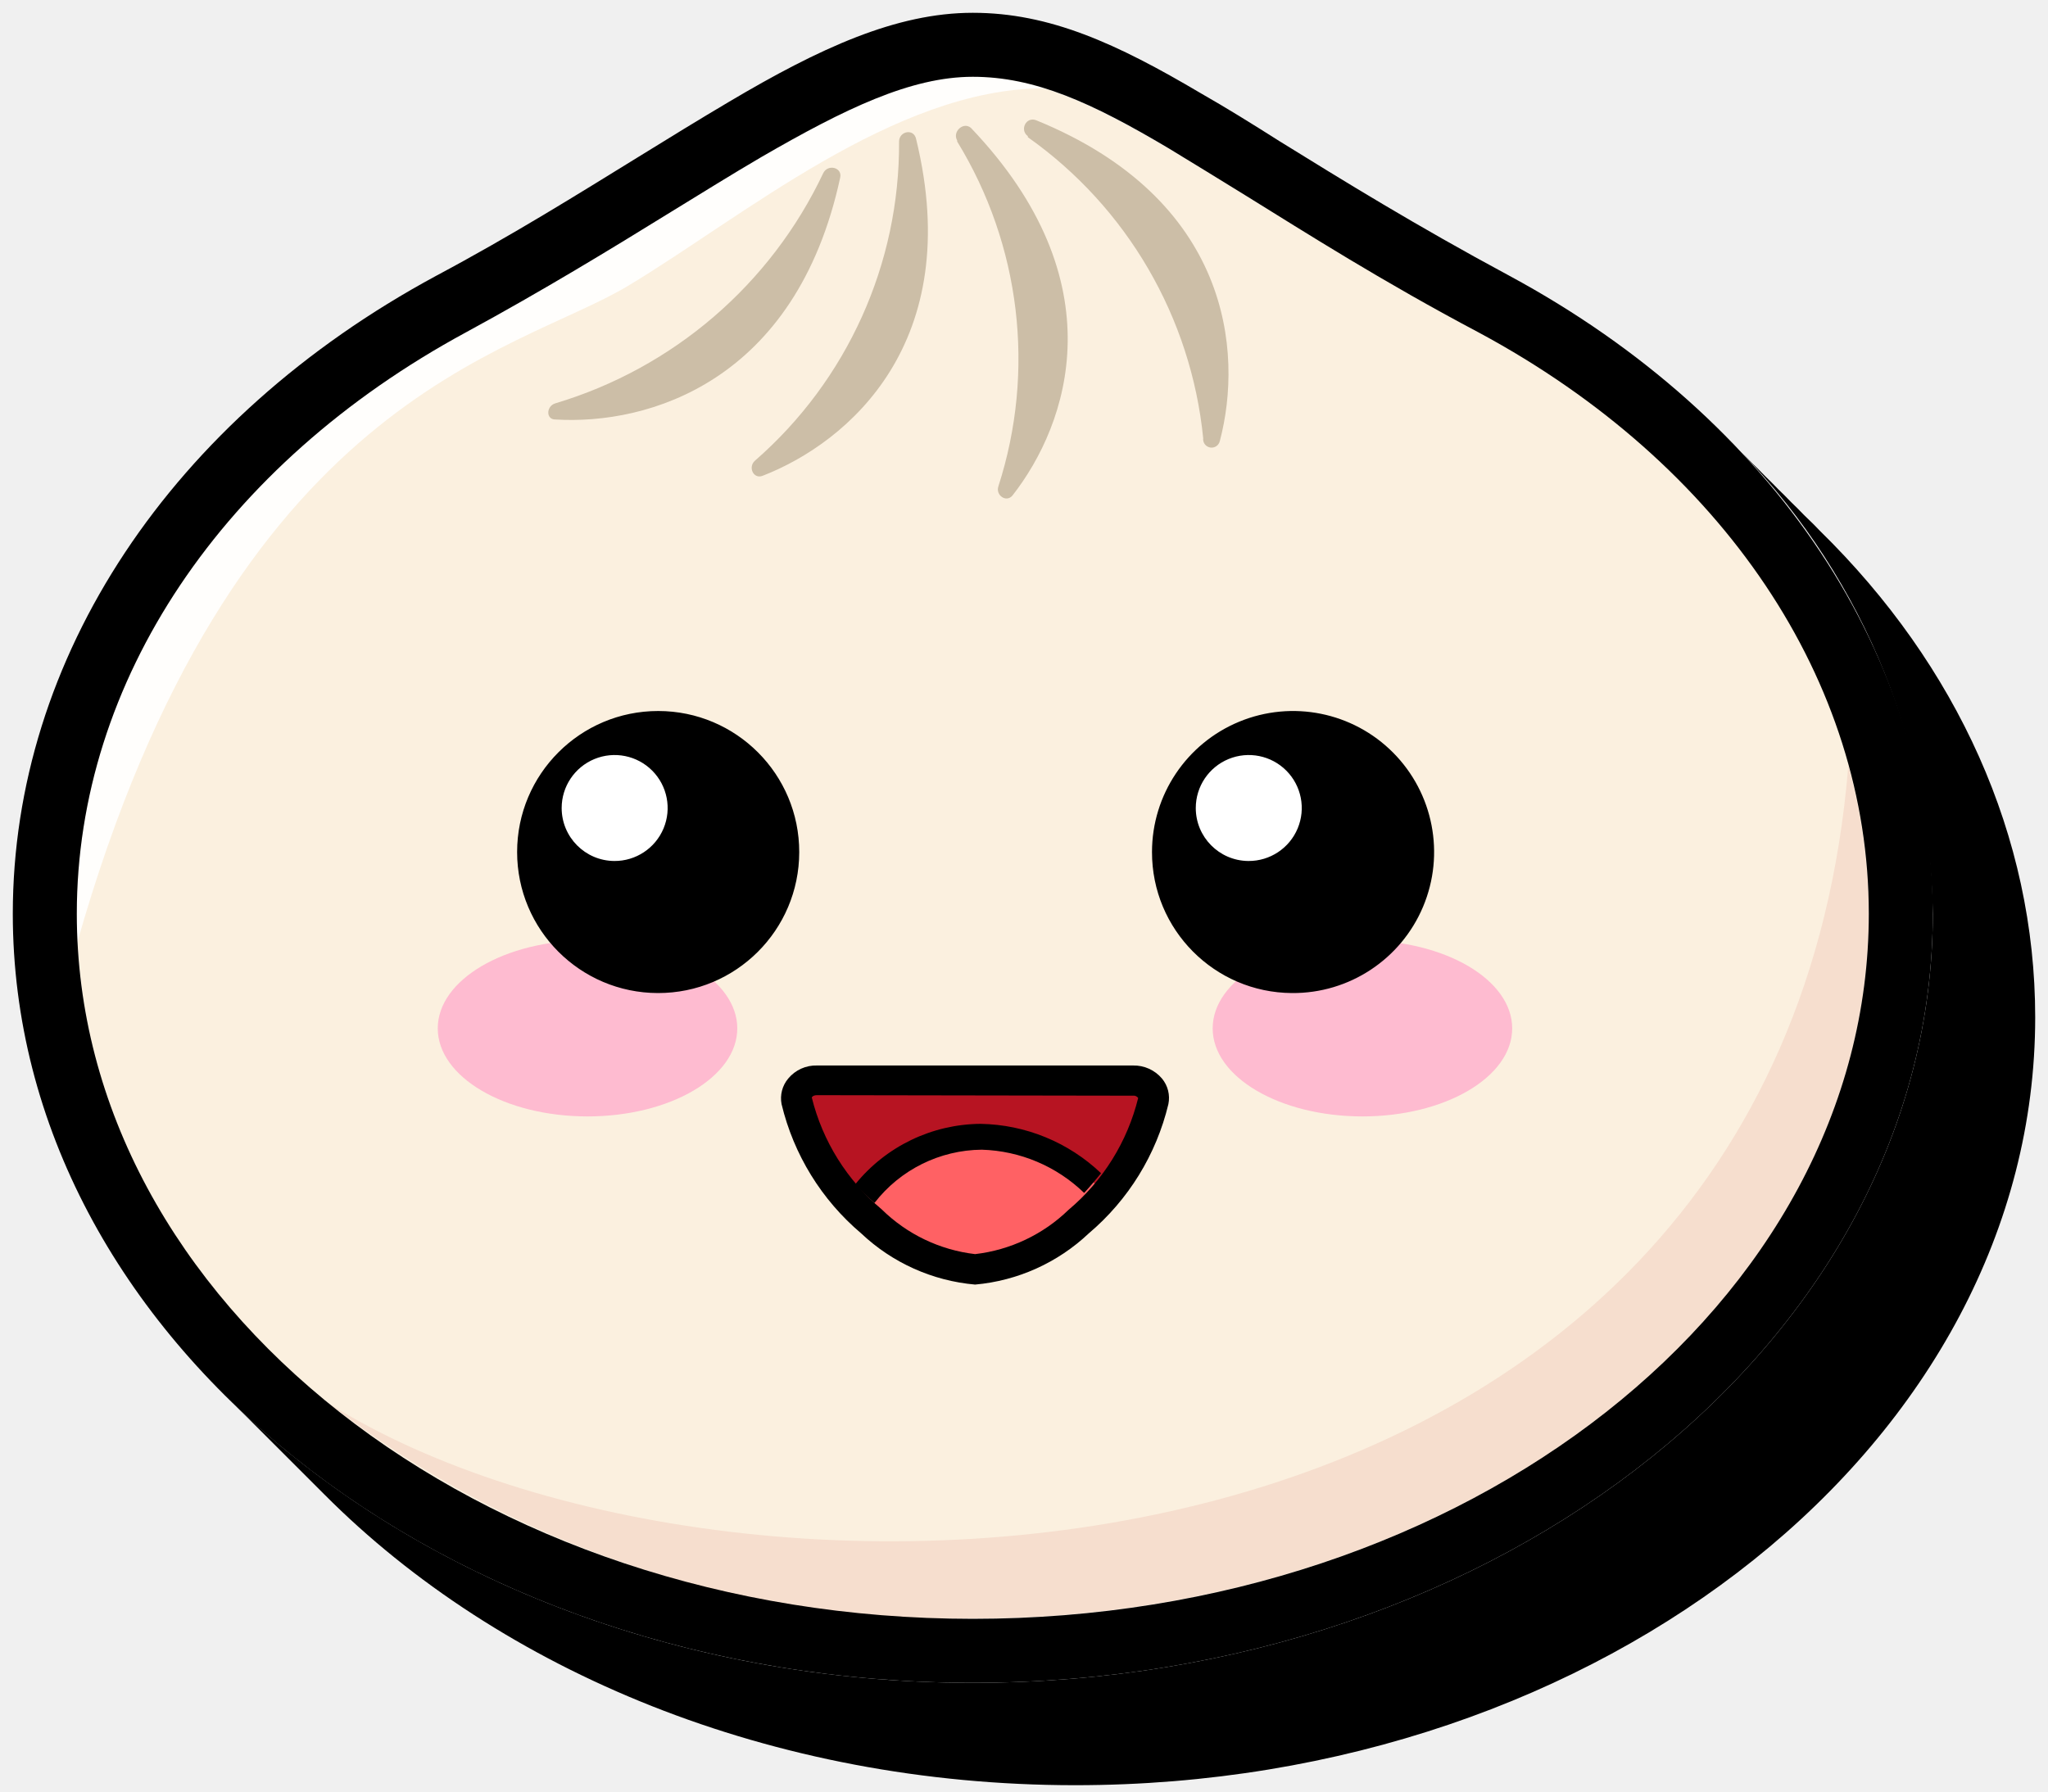
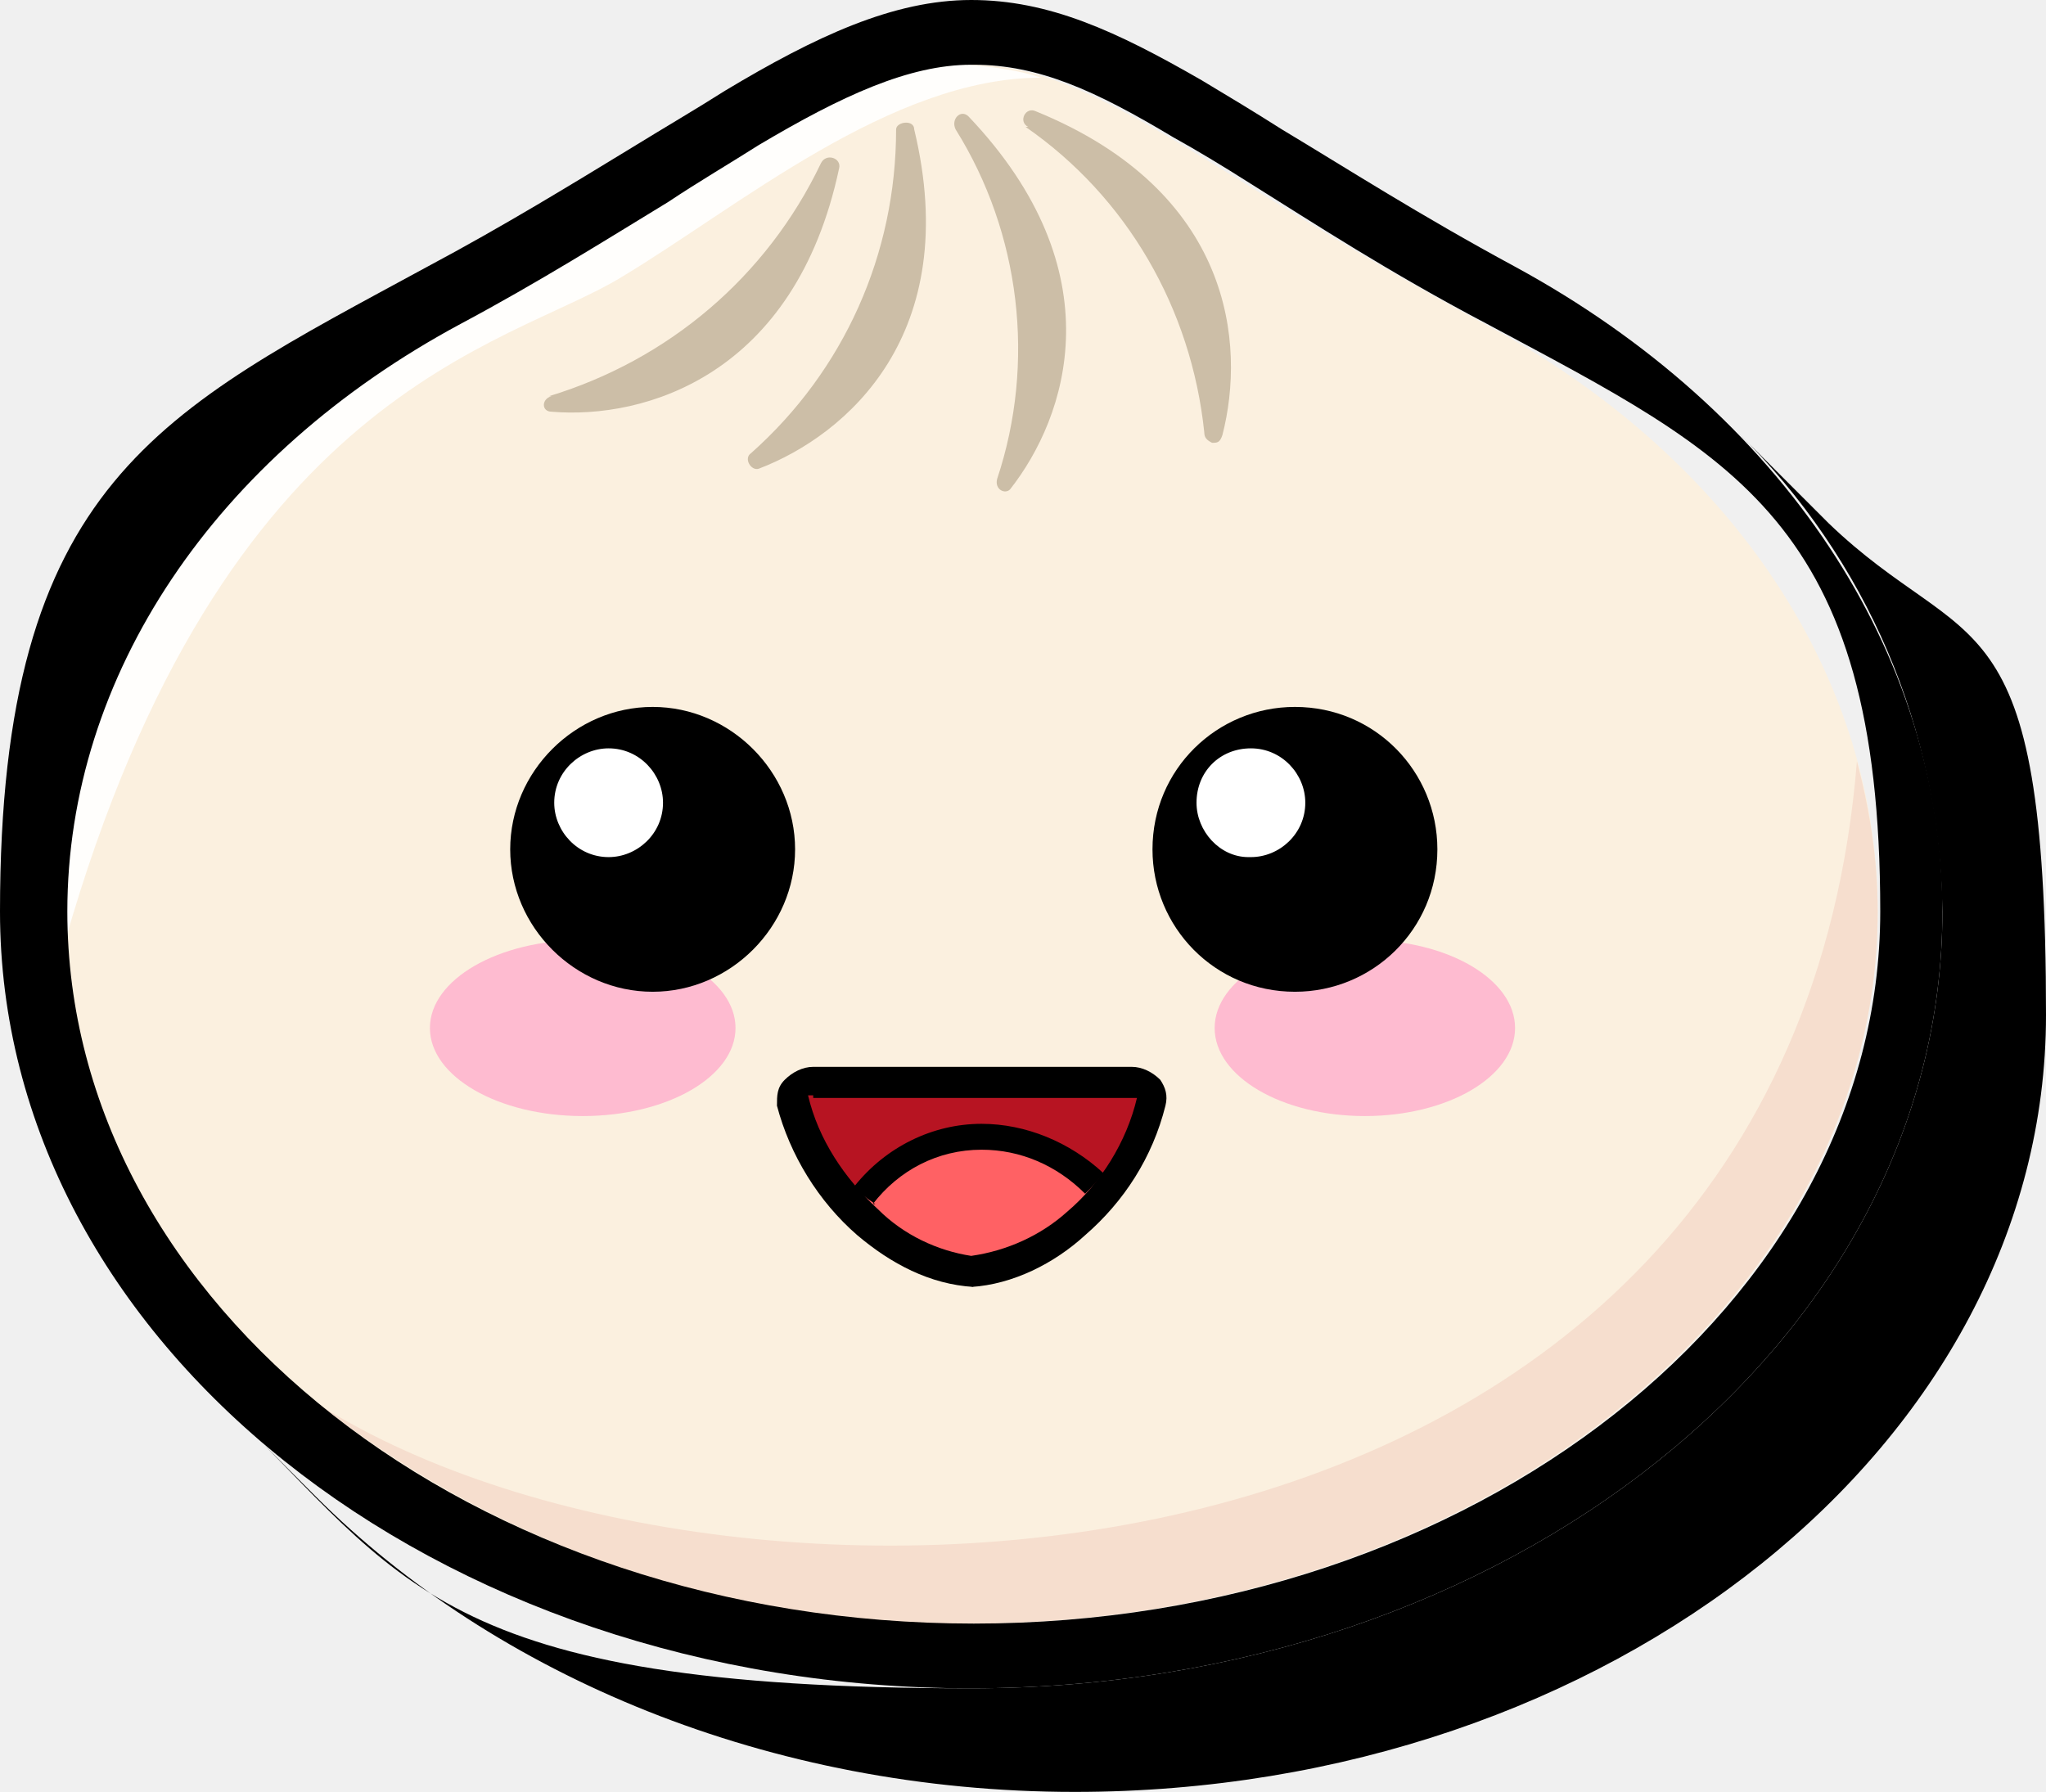
- <svg xmlns="http://www.w3.org/2000/svg" id="Bun" viewBox="0 0 80 70">
-   <path id="Shadow" d="M71.09,20.74c-.16-.17-.33-.34-.5-.5s-.33-.34-.5-.5-.33-.34-.5-.5-.33-.34-.5-.5-.33-.34-.5-.5-.33-.34-.5-.5-.33-.34-.5-.5A26.46,26.46,0,0,1,75.5,35.7c0,16.57-16.82,30.05-37.5,30.05-11.58,0-21.94-4.23-28.83-10.86l.5.5.5.5.5.5.5.5.5.5.5.5.5.5C19.55,65.3,30.14,69.75,42,69.75c20.68,0,37.5-13.48,37.5-30C79.5,32.69,76.46,26,71.09,20.74Z" />
+ <svg xmlns="http://www.w3.org/2000/svg" id="Bun" version="1.1" viewBox="0 0 79 69.2">
+   <defs>
+     <style>
+       .st0 {
+         fill: #fff;
+       }
+ 
+       .st0, .st1, .st2 {
+         fill-rule: evenodd;
+       }
+ 
+       .st3 {
+         fill: #febbd0;
+       }
+ 
+       .st4 {
+         fill: #ff6164;
+       }
+ 
+       .st5 {
+         fill: #fffefc;
+       }
+ 
+       .st6 {
+         fill: #b71422;
+       }
+ 
+       .st7 {
+         fill: #f6dece;
+       }
+ 
+       .st8 {
+         fill: #fbf0df;
+       }
+ 
+       .st2 {
+         fill: #ccbea7;
+       }
+     </style>
+   </defs>
+   <path id="Shadow" d="M70.6,20.2c-.2-.2-.3-.3-.5-.5s-.3-.3-.5-.5-.3-.3-.5-.5-.3-.3-.5-.5-.3-.3-.5-.5-.3-.3-.5-.5-.3-.3-.5-.5c5,4.9,7.8,11.5,7.9,18.5,0,16.6-16.8,30-37.5,30s-21.9-4.2-28.8-10.9l.5.5.5.5.5.5.5.5.5.5.5.5.5.5c6.9,6.9,17.5,11.4,29.3,11.4,20.7,0,37.5-13.5,37.5-30s-3-13.8-8.4-19Z" />
  <g id="Body">
-     <path id="Background" d="M73,35.7c0,15.21-15.67,27.54-35,27.54S3,50.91,3,35.7C3,26.27,9,17.94,18.22,13S33.18,3,38,3s8.94,4.13,19.78,10C67,17.94,73,26.27,73,35.7Z" style="fill:#fbf0df" />
-     <path id="Bottom_Shadow" data-name="Bottom Shadow" d="M73,35.7a21.67,21.67,0,0,0-.8-5.78c-2.73,33.3-43.35,34.9-59.32,24.94A40,40,0,0,0,38,63.24C57.3,63.24,73,50.89,73,35.7Z" style="fill:#f6dece" />
-     <path id="Light_Shine" data-name="Light Shine" d="M24.53,11.17C29,8.49,34.94,3.46,40.78,3.45A9.29,9.29,0,0,0,38,3c-2.42,0-5,1.25-8.25,3.13-1.13.66-2.3,1.39-3.54,2.15-2.33,1.44-5,3.07-8,4.7C8.69,18.13,3,26.62,3,35.7c0,.4,0,.8,0,1.19C9.06,15.48,20.07,13.85,24.53,11.17Z" style="fill:#fffefc" />
-     <path id="Top" d="M35.12,5.53A16.41,16.41,0,0,1,29.49,18c-.28.25-.06.73.3.59,3.37-1.31,7.92-5.23,6-13.14C35.71,5,35.12,5.12,35.12,5.53Zm2.27,0A16.24,16.24,0,0,1,39,19c-.12.35.31.65.55.36C41.74,16.56,43.65,11,37.93,5,37.64,4.74,37.19,5.14,37.39,5.49Zm2.76-.17A16.42,16.42,0,0,1,47,17.12a.33.33,0,0,0,.65.11c.92-3.49.4-9.44-7.17-12.53C40.08,4.54,39.82,5.08,40.15,5.32ZM21.69,15.76a16.94,16.94,0,0,0,10.47-9c.18-.36.75-.22.66.18-1.73,8-7.52,9.67-11.12,9.45C21.32,16.4,21.33,15.87,21.69,15.76Z" style="fill:#ccbea7;fill-rule:evenodd" />
-     <path id="Outline" d="M38,65.75C17.32,65.75.5,52.27.5,35.7c0-10,6.18-19.33,16.53-24.92,3-1.6,5.57-3.21,7.86-4.62,1.26-.78,2.45-1.51,3.6-2.19C32,1.89,35,.5,38,.5s5.62,1.2,8.9,3.14c1,.57,2,1.19,3.07,1.87,2.49,1.54,5.3,3.28,9,5.27C69.32,16.37,75.5,25.69,75.5,35.7,75.5,52.27,58.68,65.75,38,65.75ZM38,3c-2.42,0-5,1.25-8.25,3.13-1.13.66-2.3,1.39-3.54,2.15-2.33,1.44-5,3.07-8,4.7C8.69,18.13,3,26.62,3,35.7,3,50.89,18.7,63.25,38,63.25S73,50.89,73,35.7C73,26.62,67.31,18.13,57.78,13,54,11,51.05,9.12,48.66,7.64c-1.09-.67-2.09-1.29-3-1.84C42.63,4,40.42,3,38,3Z" />
+     <path id="Background" class="st8" d="M72.5,35.2c0,15.2-15.7,27.5-35,27.5S2.5,50.4,2.5,35.2s6-17.8,15.2-22.7S32.7,2.5,37.5,2.5s8.9,4.1,19.8,10c9.2,4.9,15.2,13.3,15.2,22.7Z" />
+     <path id="Bottom_Shadow" class="st7" d="M72.5,35.2c0-2-.3-3.9-.8-5.8-2.7,33.3-43.3,34.9-59.3,24.9,7.2,5.6,16,8.5,25.1,8.4,19.3,0,35-12.4,35-27.5Z" />
+     <path id="Light_Shine" class="st5" d="M24,10.7c4.5-2.7,10.4-7.7,16.2-7.7-.9-.3-1.8-.4-2.8-.5-2.4,0-5,1.2-8.2,3.1-1.1.7-2.3,1.4-3.5,2.2-2.3,1.4-5,3.1-8,4.7-9.5,5.1-15.2,13.6-15.2,22.7v1.2C8.6,15,19.6,13.4,24,10.7Z" />
+     <path id="Top" class="st2" d="M34.6,5c0,4.8-2,9.3-5.6,12.5-.3.2,0,.7.3.6,3.4-1.3,7.9-5.2,6-13.1,0-.4-.7-.3-.7,0ZM36.9,5c2.5,4,3.1,9,1.6,13.5-.1.4.3.6.5.4,2.2-2.8,4.1-8.4-1.6-14.4-.3-.3-.7.1-.5.5h0ZM39.6,4.9c3.9,2.7,6.4,7,6.9,11.8,0,.2.1.3.3.4.2,0,.3,0,.4-.3.9-3.5.4-9.4-7.2-12.5-.4-.2-.7.4-.3.6h0ZM21.2,15.3c4.6-1.4,8.4-4.6,10.5-9,.2-.4.8-.2.7.2-1.7,8-7.5,9.7-11.1,9.4-.4,0-.4-.5,0-.6Z" />
+     <path id="Outline" d="M37.5,65.2C16.8,65.2,0,51.8,0,35.2S6.2,15.9,16.5,10.3c3-1.6,5.6-3.2,7.9-4.6,1.3-.8,2.5-1.5,3.6-2.2,3.5-2.1,6.5-3.5,9.5-3.5s5.6,1.2,8.9,3.1c1,.6,2,1.2,3.1,1.9,2.5,1.5,5.3,3.3,9,5.3,10.3,5.6,16.5,14.9,16.5,24.9,0,16.6-16.8,30-37.5,30ZM37.5,2.5c-2.4,0-5,1.2-8.2,3.1-1.1.7-2.3,1.4-3.5,2.2-2.3,1.4-5,3.1-8,4.7-9.5,5.1-15.2,13.6-15.2,22.7,0,15.2,15.7,27.5,35,27.5s35-12.4,35-27.5-5.7-17.6-15.2-22.7c-3.8-2-6.7-3.9-9.1-5.4-1.1-.7-2.1-1.3-3-1.8-3-1.8-5.2-2.8-7.7-2.8Z" />
  </g>
  <g id="Mouth">
-     <g id="Background-2" data-name="Background">
-       <path d="M45.05,43a8.93,8.93,0,0,1-2.92,4.71,6.81,6.81,0,0,1-4,1.88A6.84,6.84,0,0,1,34,47.71,8.93,8.93,0,0,1,31.12,43a.72.72,0,0,1,.8-.81H44.26A.72.72,0,0,1,45.05,43Z" style="fill:#b71422" />
+     <g id="Background-2">
+       <path class="st6" d="M44.5,42.5c-.4,1.8-1.5,3.5-2.9,4.7-1.1,1.1-2.5,1.7-4,1.9-1.6-.1-3-.8-4.1-1.9-1.4-1.2-2.4-2.9-2.9-4.7,0-.4.2-.8.6-.8,0,0,.1,0,.2,0h12.3c.4,0,.8.2.8.6,0,0,0,.1,0,.2Z" />
    </g>
    <g id="Tongue">
-       <path id="Background-3" data-name="Background" d="M34,47.79a6.91,6.91,0,0,0,4.12,1.9,6.91,6.91,0,0,0,4.11-1.9,10.63,10.63,0,0,0,1-1.07,6.83,6.83,0,0,0-4.9-2.31,6.15,6.15,0,0,0-5,2.78C33.56,47.4,33.76,47.6,34,47.79Z" style="fill:#ff6164" />
-       <path id="Outline-2" data-name="Outline" d="M34.16,47a5.36,5.36,0,0,1,4.19-2.08,6,6,0,0,1,4,1.69c.23-.25.45-.51.66-.77a7,7,0,0,0-4.71-1.93,6.36,6.36,0,0,0-4.89,2.36A9.53,9.53,0,0,0,34.16,47Z" />
+       <path id="Background-3" class="st4" d="M33.5,47.3c1.1,1.1,2.6,1.7,4.1,1.9,1.5-.2,3-.8,4.1-1.9.4-.3.7-.7,1-1.1-1.2-1.4-3-2.2-4.9-2.3-2,0-3.9,1.1-5,2.8.2.2.4.4.7.6Z" />
+       <path id="Outline-2" d="M33.7,46.5c1-1.3,2.5-2.1,4.2-2.1,1.5,0,2.9.6,4,1.7.2-.2.5-.5.7-.8-1.3-1.2-3-1.9-4.7-1.9-1.9,0-3.7.9-4.9,2.4.2.3.5.5.8.7Z" />
    </g>
-     <path id="Outline-3" data-name="Outline" d="M38.09,50.19a7.42,7.42,0,0,1-4.45-2,9.52,9.52,0,0,1-3.11-5.05,1.2,1.2,0,0,1,.26-1,1.41,1.41,0,0,1,1.13-.51H44.26a1.44,1.44,0,0,1,1.13.51,1.19,1.19,0,0,1,.25,1h0a9.52,9.52,0,0,1-3.11,5.05A7.42,7.42,0,0,1,38.09,50.19Zm-6.17-7.4c-.16,0-.2.07-.21.09a8.29,8.29,0,0,0,2.73,4.37A6.23,6.23,0,0,0,38.09,49a6.28,6.28,0,0,0,3.65-1.73,8.3,8.3,0,0,0,2.72-4.37.21.21,0,0,0-.2-.09Z" />
+     <path id="Outline-3" d="M37.6,49.7c-1.7-.1-3.2-.9-4.5-2-1.5-1.3-2.6-3.1-3.1-5,0-.4,0-.7.3-1,.3-.3.7-.5,1.1-.5h12.3c.4,0,.8.2,1.1.5.2.3.3.6.2,1h0c-.5,2-1.6,3.7-3.1,5-1.2,1.1-2.8,1.9-4.4,2ZM31.4,42.3c-.2,0-.2,0-.2,0,.4,1.7,1.4,3.2,2.7,4.4,1,1,2.3,1.6,3.6,1.8,1.4-.2,2.7-.8,3.7-1.7,1.3-1.1,2.3-2.7,2.7-4.4,0,0-.1,0-.2,0h-12.3Z" />
  </g>
  <g id="Face">
-     <ellipse id="Right_Blush" data-name="Right Blush" cx="53.22" cy="40.18" rx="5.85" ry="3.44" style="fill:#febbd0" />
-     <ellipse id="Left_Bluch" data-name="Left Bluch" cx="22.95" cy="40.18" rx="5.85" ry="3.44" style="fill:#febbd0" />
-     <path id="Eyes" d="M25.7,38.8a5.51,5.51,0,1,0-5.5-5.51A5.51,5.51,0,0,0,25.7,38.8Zm24.77,0A5.51,5.51,0,1,0,45,33.29,5.5,5.5,0,0,0,50.47,38.8Z" style="fill-rule:evenodd" />
-     <path id="Iris" d="M24,33.64a2.07,2.07,0,1,0-2.06-2.07A2.07,2.07,0,0,0,24,33.64Zm24.77,0a2.07,2.07,0,1,0-2.06-2.07A2.07,2.07,0,0,0,48.75,33.64Z" style="fill:#fff;fill-rule:evenodd" />
+     <ellipse id="Right_Blush" class="st3" cx="52.7" cy="39.7" rx="5.8" ry="3.4" />
+     <ellipse id="Left_Bluch" class="st3" cx="22.5" cy="39.7" rx="5.9" ry="3.4" />
+     <path id="Eyes" class="st1" d="M25.2,38.3c3,0,5.5-2.5,5.5-5.5,0-3-2.5-5.5-5.5-5.5-3,0-5.5,2.5-5.5,5.5,0,0,0,0,0,0,0,3,2.5,5.5,5.5,5.5ZM50,38.3c3,0,5.5-2.4,5.5-5.5,0-3-2.4-5.5-5.5-5.5-3,0-5.5,2.4-5.5,5.5,0,0,0,0,0,0,0,3,2.4,5.5,5.5,5.5Z" />
+     <path id="Iris" class="st0" d="M23.5,33.1c1.1,0,2.1-.9,2.1-2.1,0-1.1-.9-2.1-2.1-2.1-1.1,0-2.1.9-2.1,2.1,0,0,0,0,0,0,0,1.1.9,2.1,2.1,2.1ZM48.3,33.1c1.1,0,2.1-.9,2.1-2.1,0-1.1-.9-2.1-2.1-2.1s-2.1.9-2.1,2.1c0,0,0,0,0,0,0,1.1.9,2.1,2,2.1h0Z" />
  </g>
</svg>
